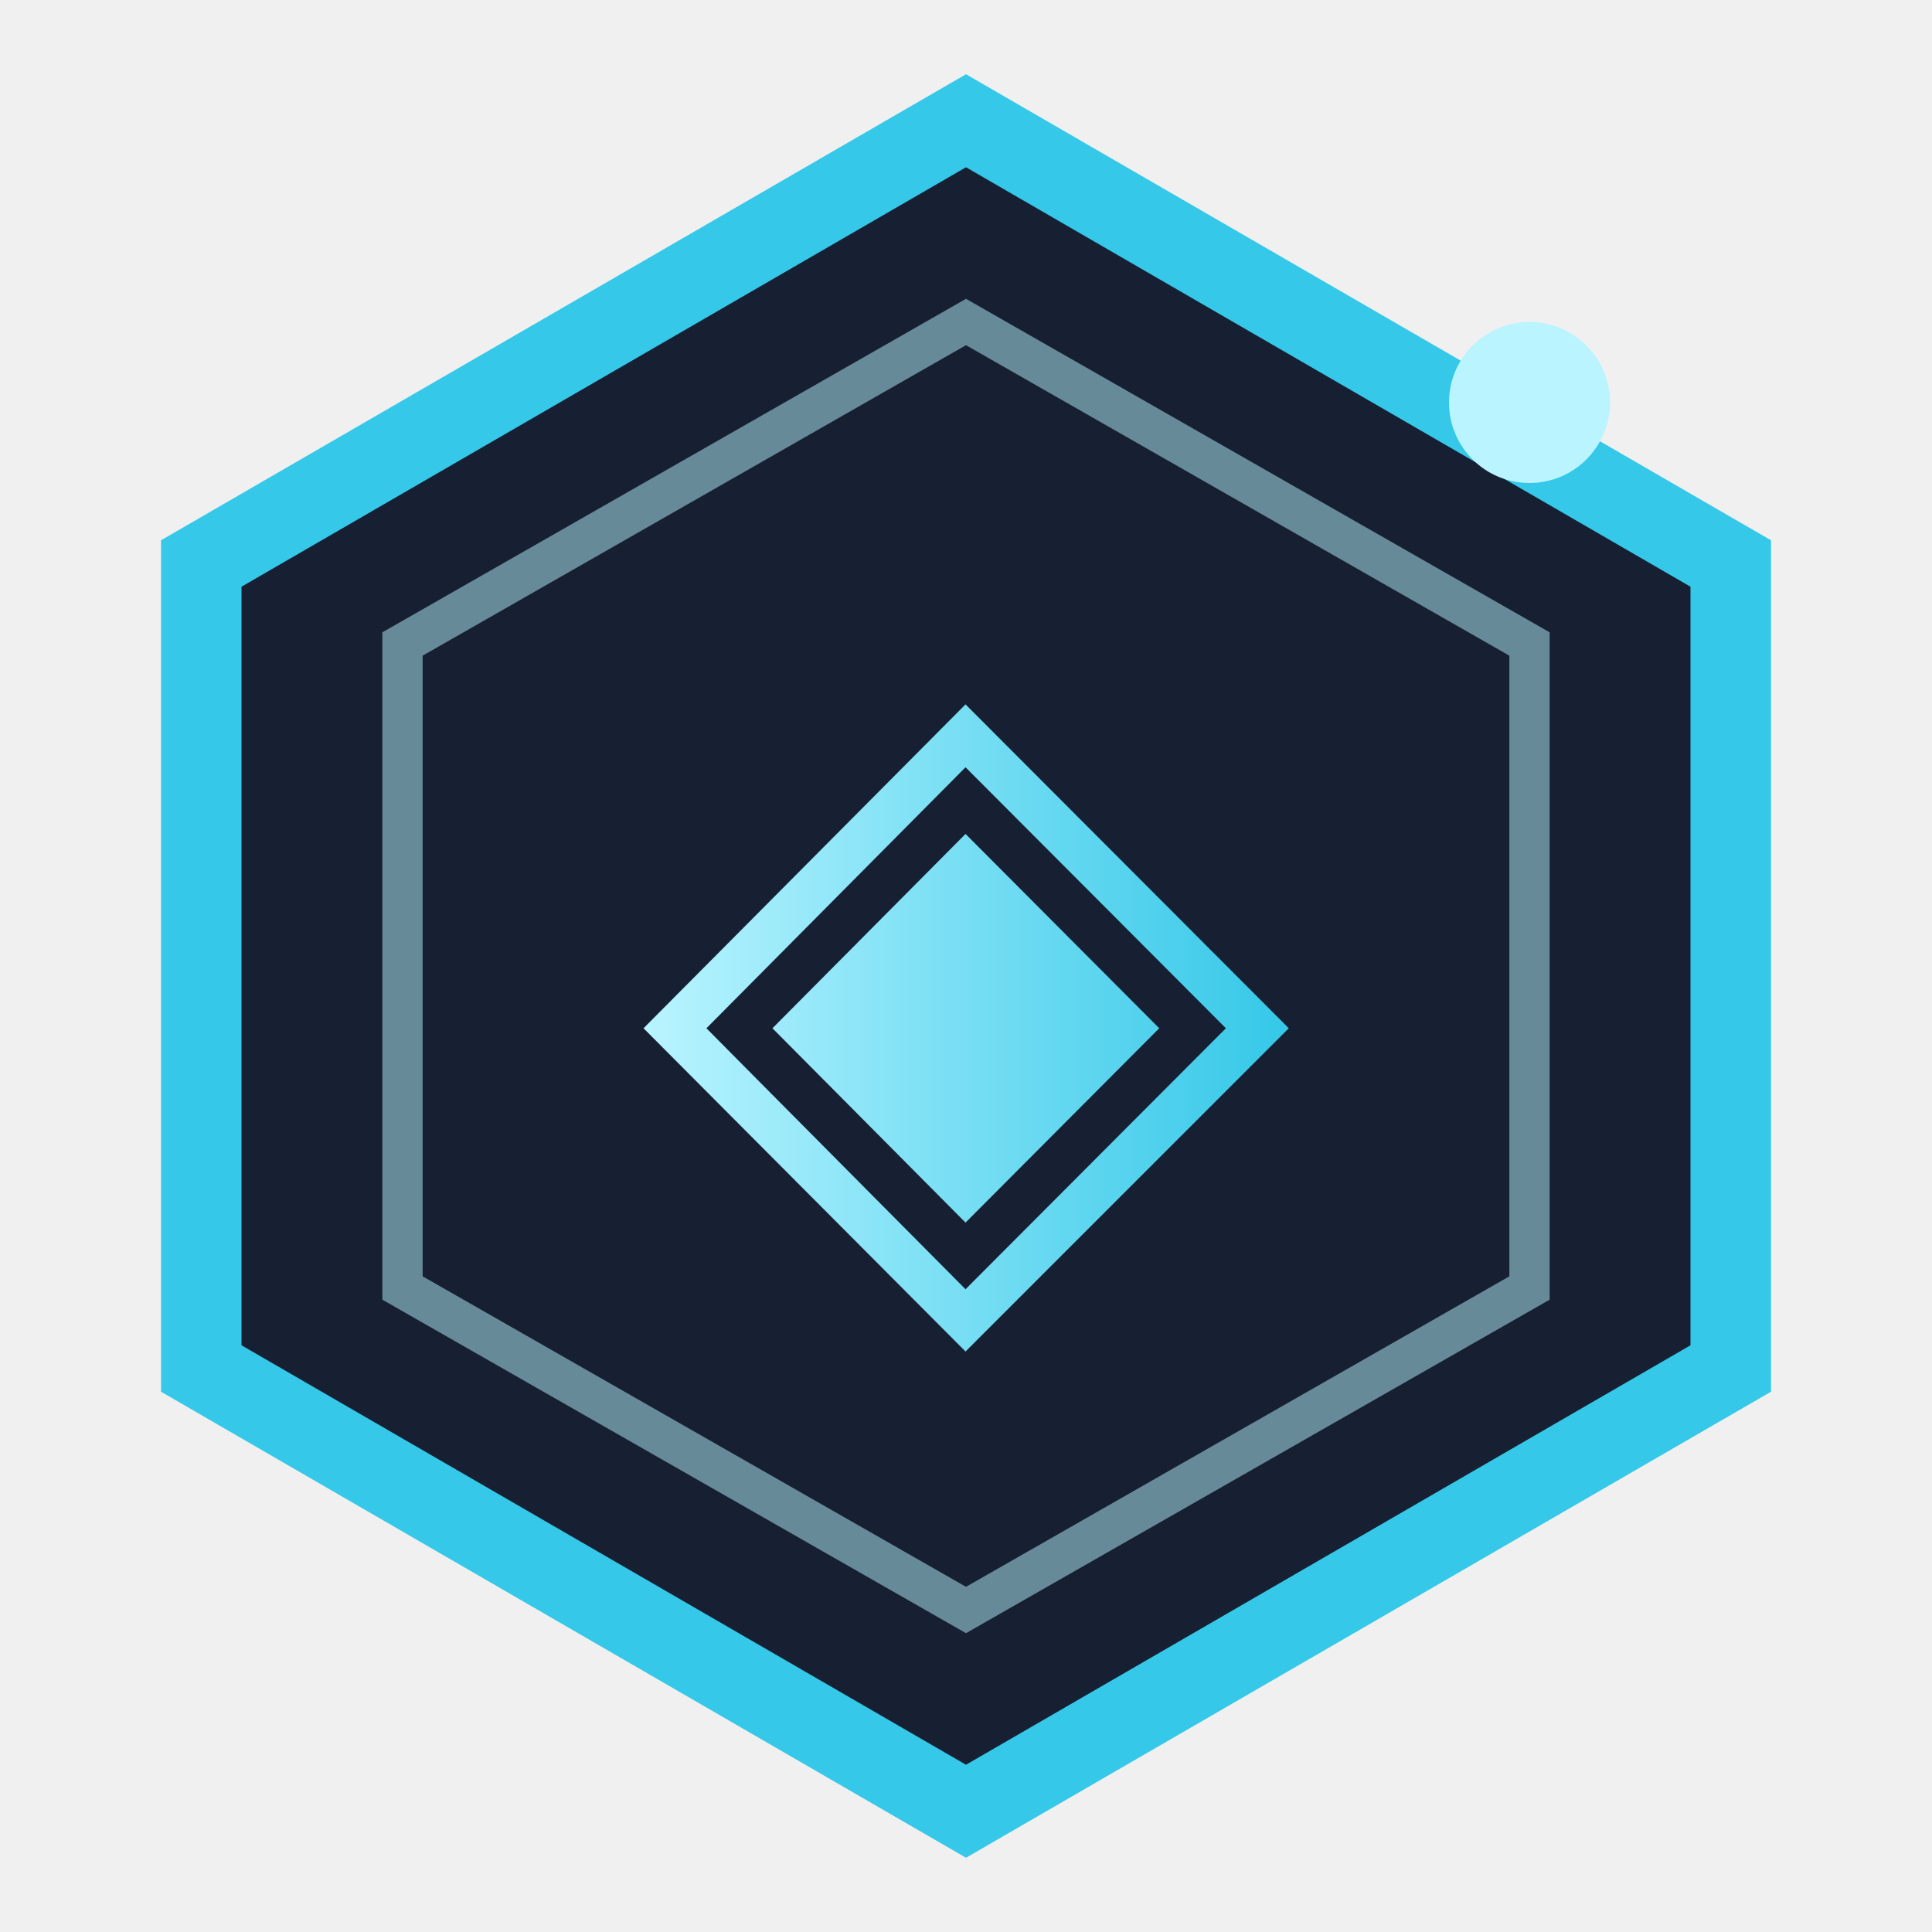
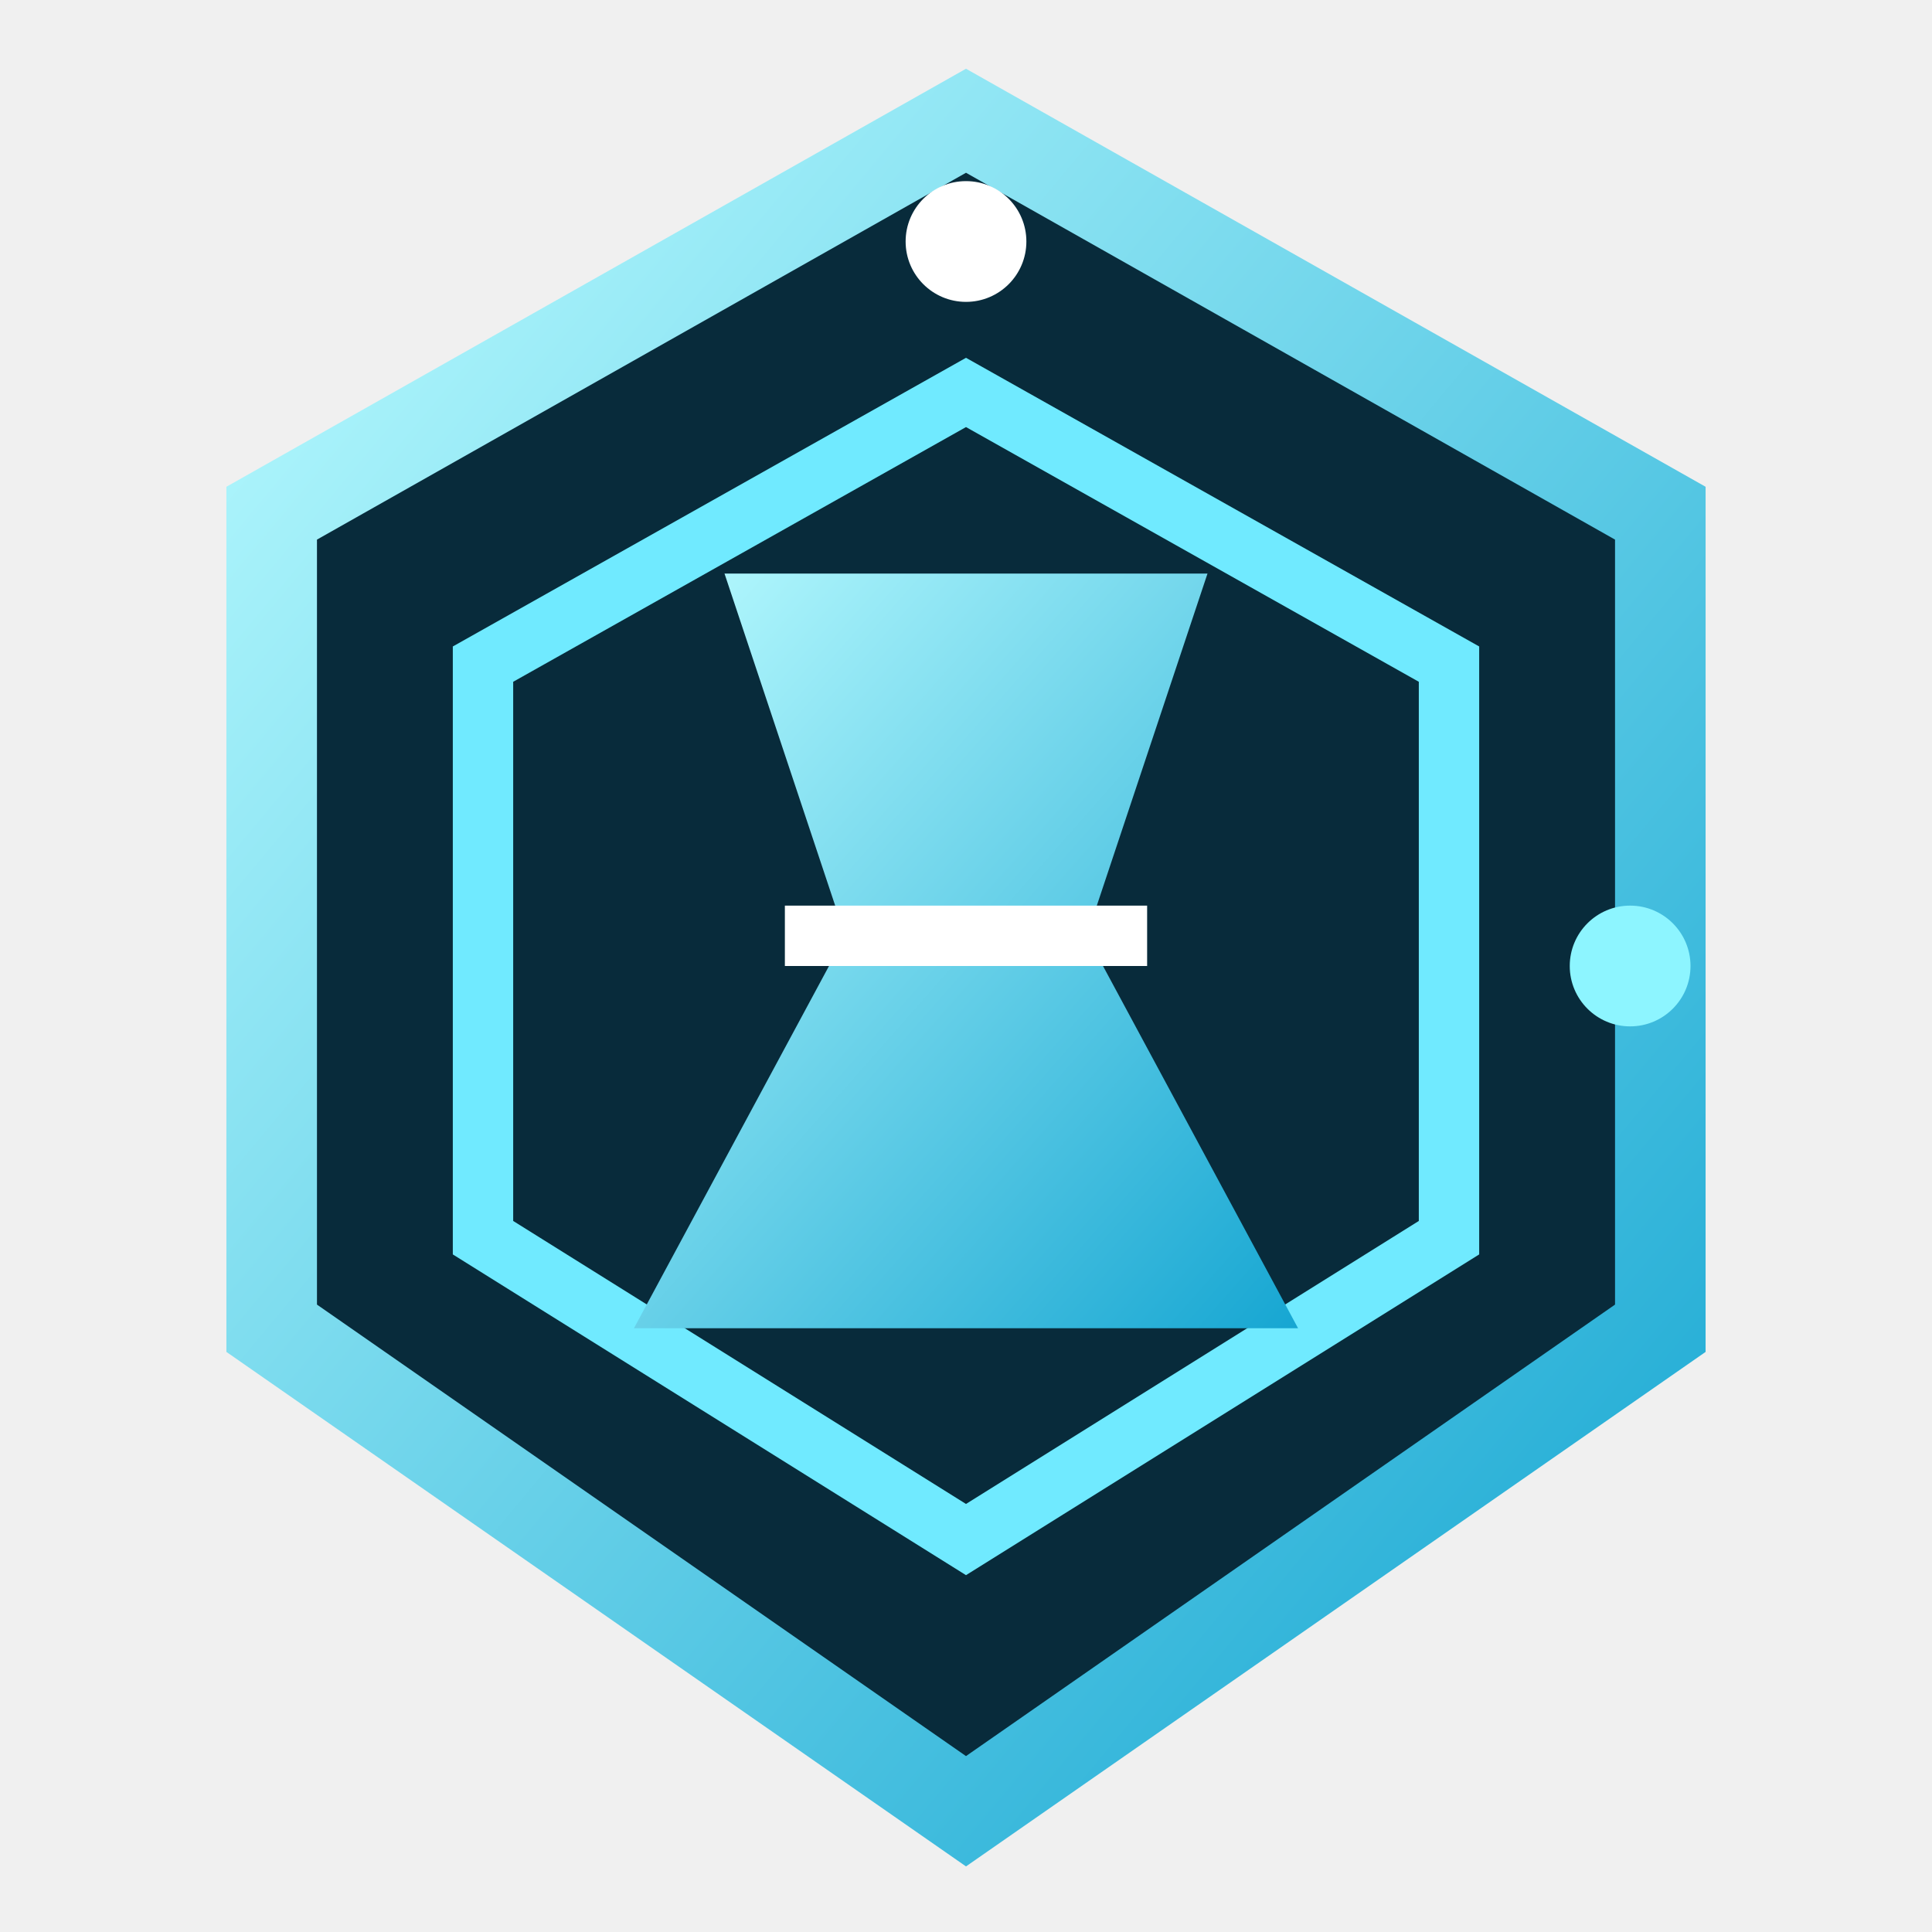
- <svg xmlns="http://www.w3.org/2000/svg" viewBox="0 0 48 48">
+ <svg xmlns="http://www.w3.org/2000/svg" viewBox="0 0 64 64">
  <defs>
-     <linearGradient id="g">
-       <stop stop-color="#b9f4ff" />
-       <stop offset="1" stop-color="#35c8e8" />
+     <linearGradient id="c" x1="0" y1="0" x2="1" y2="1">
+       <stop stop-color="#b9fbff" />
+       <stop offset="1" stop-color="#16a6d2" />
    </linearGradient>
  </defs>
-   <path d="M24 3 43 14v20L24 45 5 34V14z" fill="#172033" stroke="#35c8e8" stroke-width="2" />
-   <path d="M24 8 38 16v16l-14 8-14-8V16z" fill="none" stroke="#b9f4ff" stroke-opacity=".5" />
-   <text x="24" y="31" text-anchor="middle" font-family="system-ui,sans-serif" font-size="21" font-weight="700" fill="url(#g)">◈</text>
-   <circle cx="38" cy="10" r="2" fill="#b9f4ff">
-     <animate attributeName="opacity" values=".25;1;.25" dur="2s" repeatCount="indefinite" />
-   </circle>
+   <path d="M32 4 55 17v27L32 60 9 44V17z" fill="#082b3b" stroke="url(#c)" stroke-width="3" />
+   <path d="M32 13 48 22v19L32 51 16 41V22z" fill="none" stroke="#70eaff" stroke-width="2" />
+   <path d="M24 19h16l-4 12 7 13H21l7-13z" fill="url(#c)" />
+   <path d="M26 31h12" stroke="#fff" stroke-width="2" />
+   <circle cx="32" cy="8" r="2" fill="#fff" />
+   <circle cx="54" cy="32" r="2" fill="#8df5ff" />
</svg>
